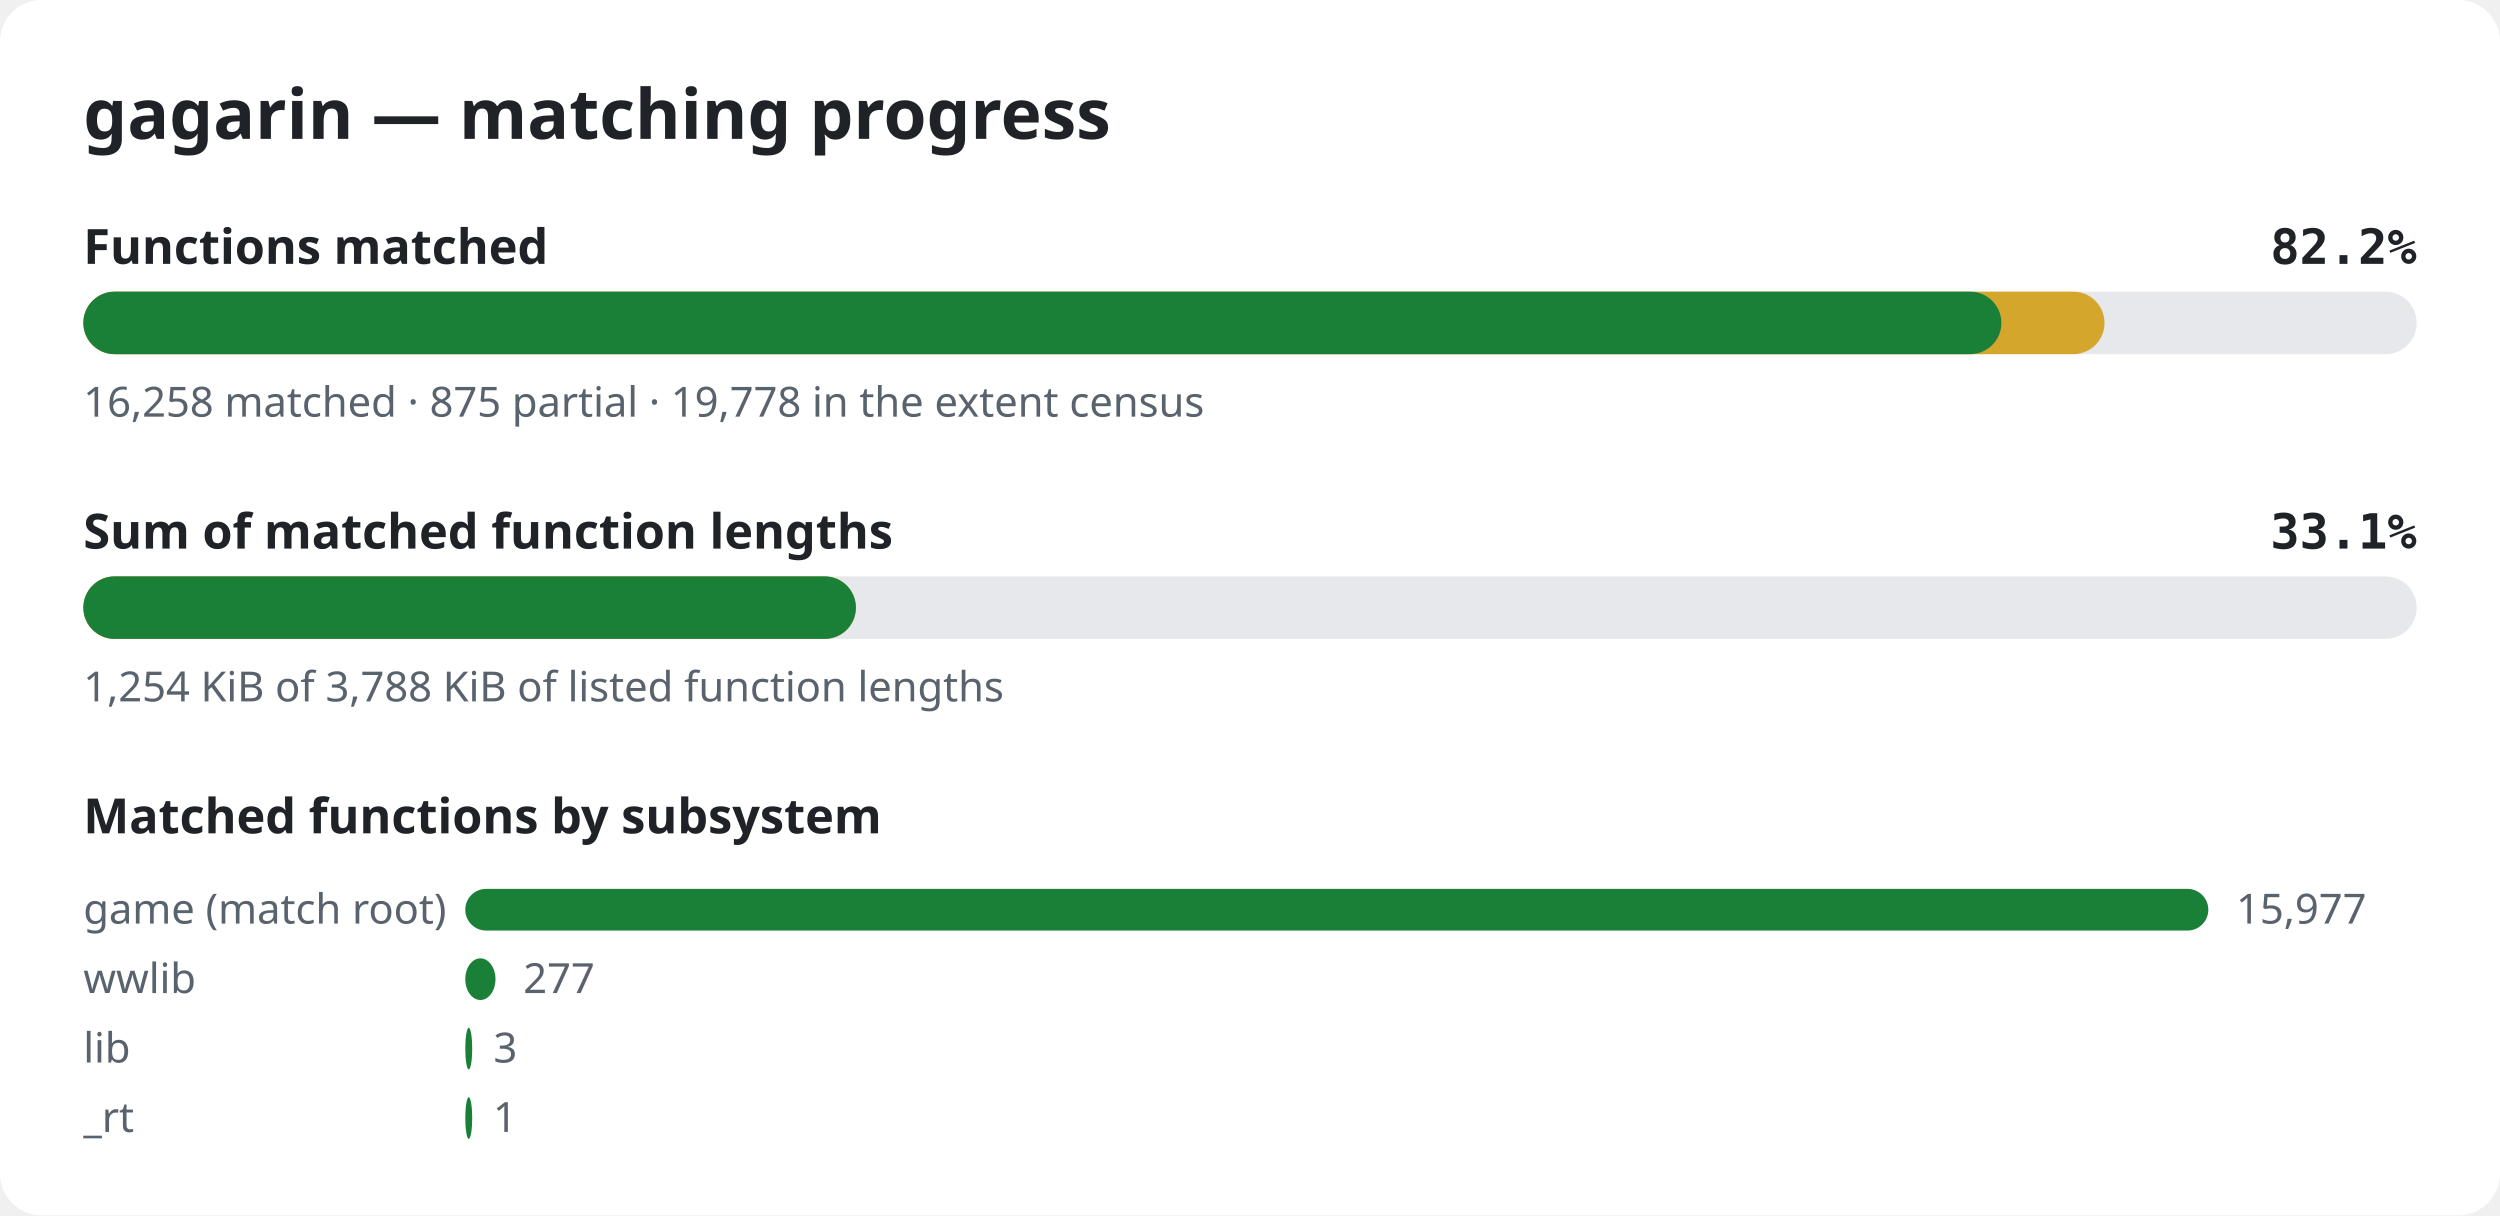
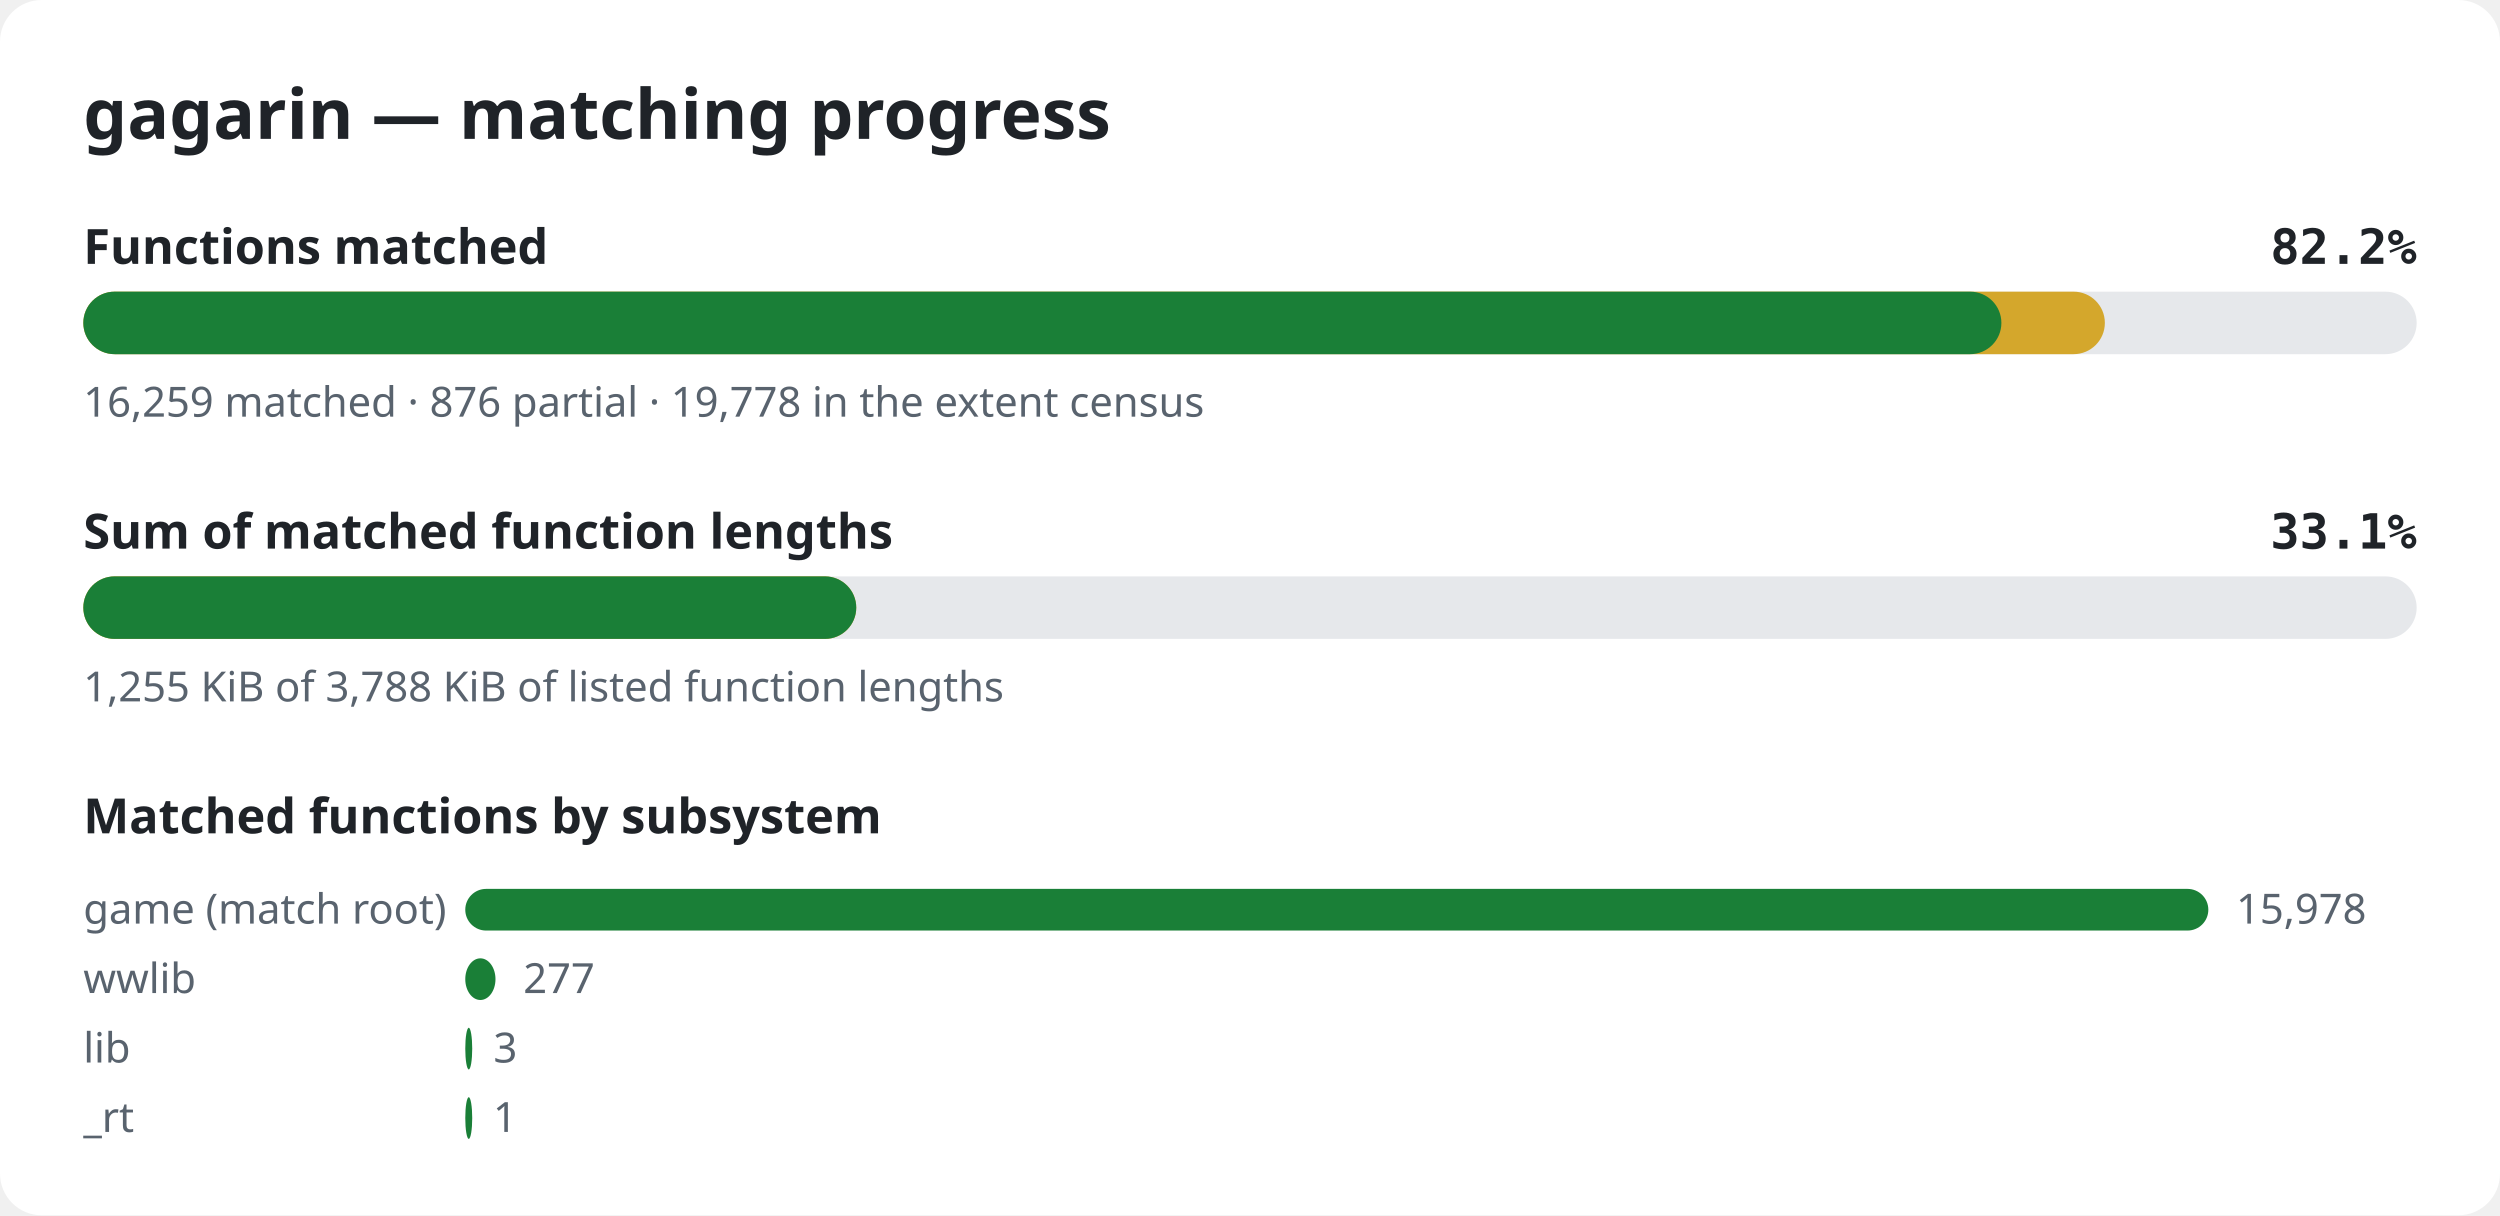
<svg xmlns="http://www.w3.org/2000/svg" width="720" height="350" viewBox="0 0 720 350" role="img" aria-label="gagarin matching progress">
  <style>.bg{fill:#ffffff}.title{font:600 20px sans-serif;fill:#1f2328}.label{font:600 14px sans-serif;fill:#1f2328}.pct{font:600 14px monospace;fill:#1f2328}.note{font:12px sans-serif;fill:#59636e}.track{fill:#e6e8eb}.done{fill:#1a7f37}.partial{fill:#d4a72c}@media (prefers-color-scheme: dark){.bg{fill:#0d1117}.title,.label,.pct{fill:#e6edf3}.note{fill:#9198a1}.track{fill:#262c36}.done{fill:#3fb950}.partial{fill:#d29922}}</style>
  <rect width="720" height="350" rx="12" class="bg" />
  <text x="24" y="40" class="title">gagarin — matching progress</text>
  <text x="24" y="76" class="label">Functions matched</text>
  <text x="696" y="76" class="pct" text-anchor="end">82.2%</text>
  <rect x="24" y="84" width="672" height="18" rx="9" class="track" />
-   <rect x="24" y="84" width="582.1" height="18" rx="9" class="partial" />
+   <rect x="24" y="84" width="582.2" height="18" rx="9" class="partial" />
  <rect x="24" y="84" width="552.4" height="18" rx="9" class="done" />
-   <text x="24" y="120" class="note">16,258 matched · 875 partial · 19,778 in the extent census</text>
+   <text x="24" y="120" class="note">16,259 matched · 876 partial · 19,778 in the extent census</text>
  <text x="24" y="158" class="label">Sum of matched function lengths</text>
  <text x="696" y="158" class="pct" text-anchor="end">33.1%</text>
  <rect x="24" y="166" width="672" height="18" rx="9" class="track" />
-   <rect x="24" y="166" width="222.5" height="18" rx="9" class="partial" />
-   <rect x="24" y="166" width="222.5" height="18" rx="9" class="done" />
-   <text x="24" y="202" class="note">1,254 KiB of 3,788 KiB of listed function lengths</text>
+   <rect x="24" y="166" width="222.6" height="18" rx="9" class="partial" />
+   <rect x="24" y="166" width="222.6" height="18" rx="9" class="done" />
+   <text x="24" y="202" class="note">1,255 KiB of 3,788 KiB of listed function lengths</text>
  <text x="24" y="240" class="label">Matched functions by subsystem</text>
  <text x="24" y="266" class="note">game (match root)</text>
  <rect x="134" y="256" width="502.0" height="12" rx="6" class="done" />
-   <text x="644.0" y="266" class="note">15,977</text>
+   <text x="644.0" y="266" class="note">15,978</text>
  <text x="24" y="286" class="note">wwlib</text>
  <rect x="134" y="276" width="8.7" height="12" rx="6" class="done" />
  <text x="150.7" y="286" class="note">277</text>
  <text x="24" y="306" class="note">lib</text>
  <rect x="134" y="296" width="2.0" height="12" rx="6" class="done" />
  <text x="142.1" y="306" class="note">3</text>
  <text x="24" y="326" class="note">_rt</text>
  <rect x="134" y="316" width="2.0" height="12" rx="6" class="done" />
  <text x="142.0" y="326" class="note">1</text>
</svg>
